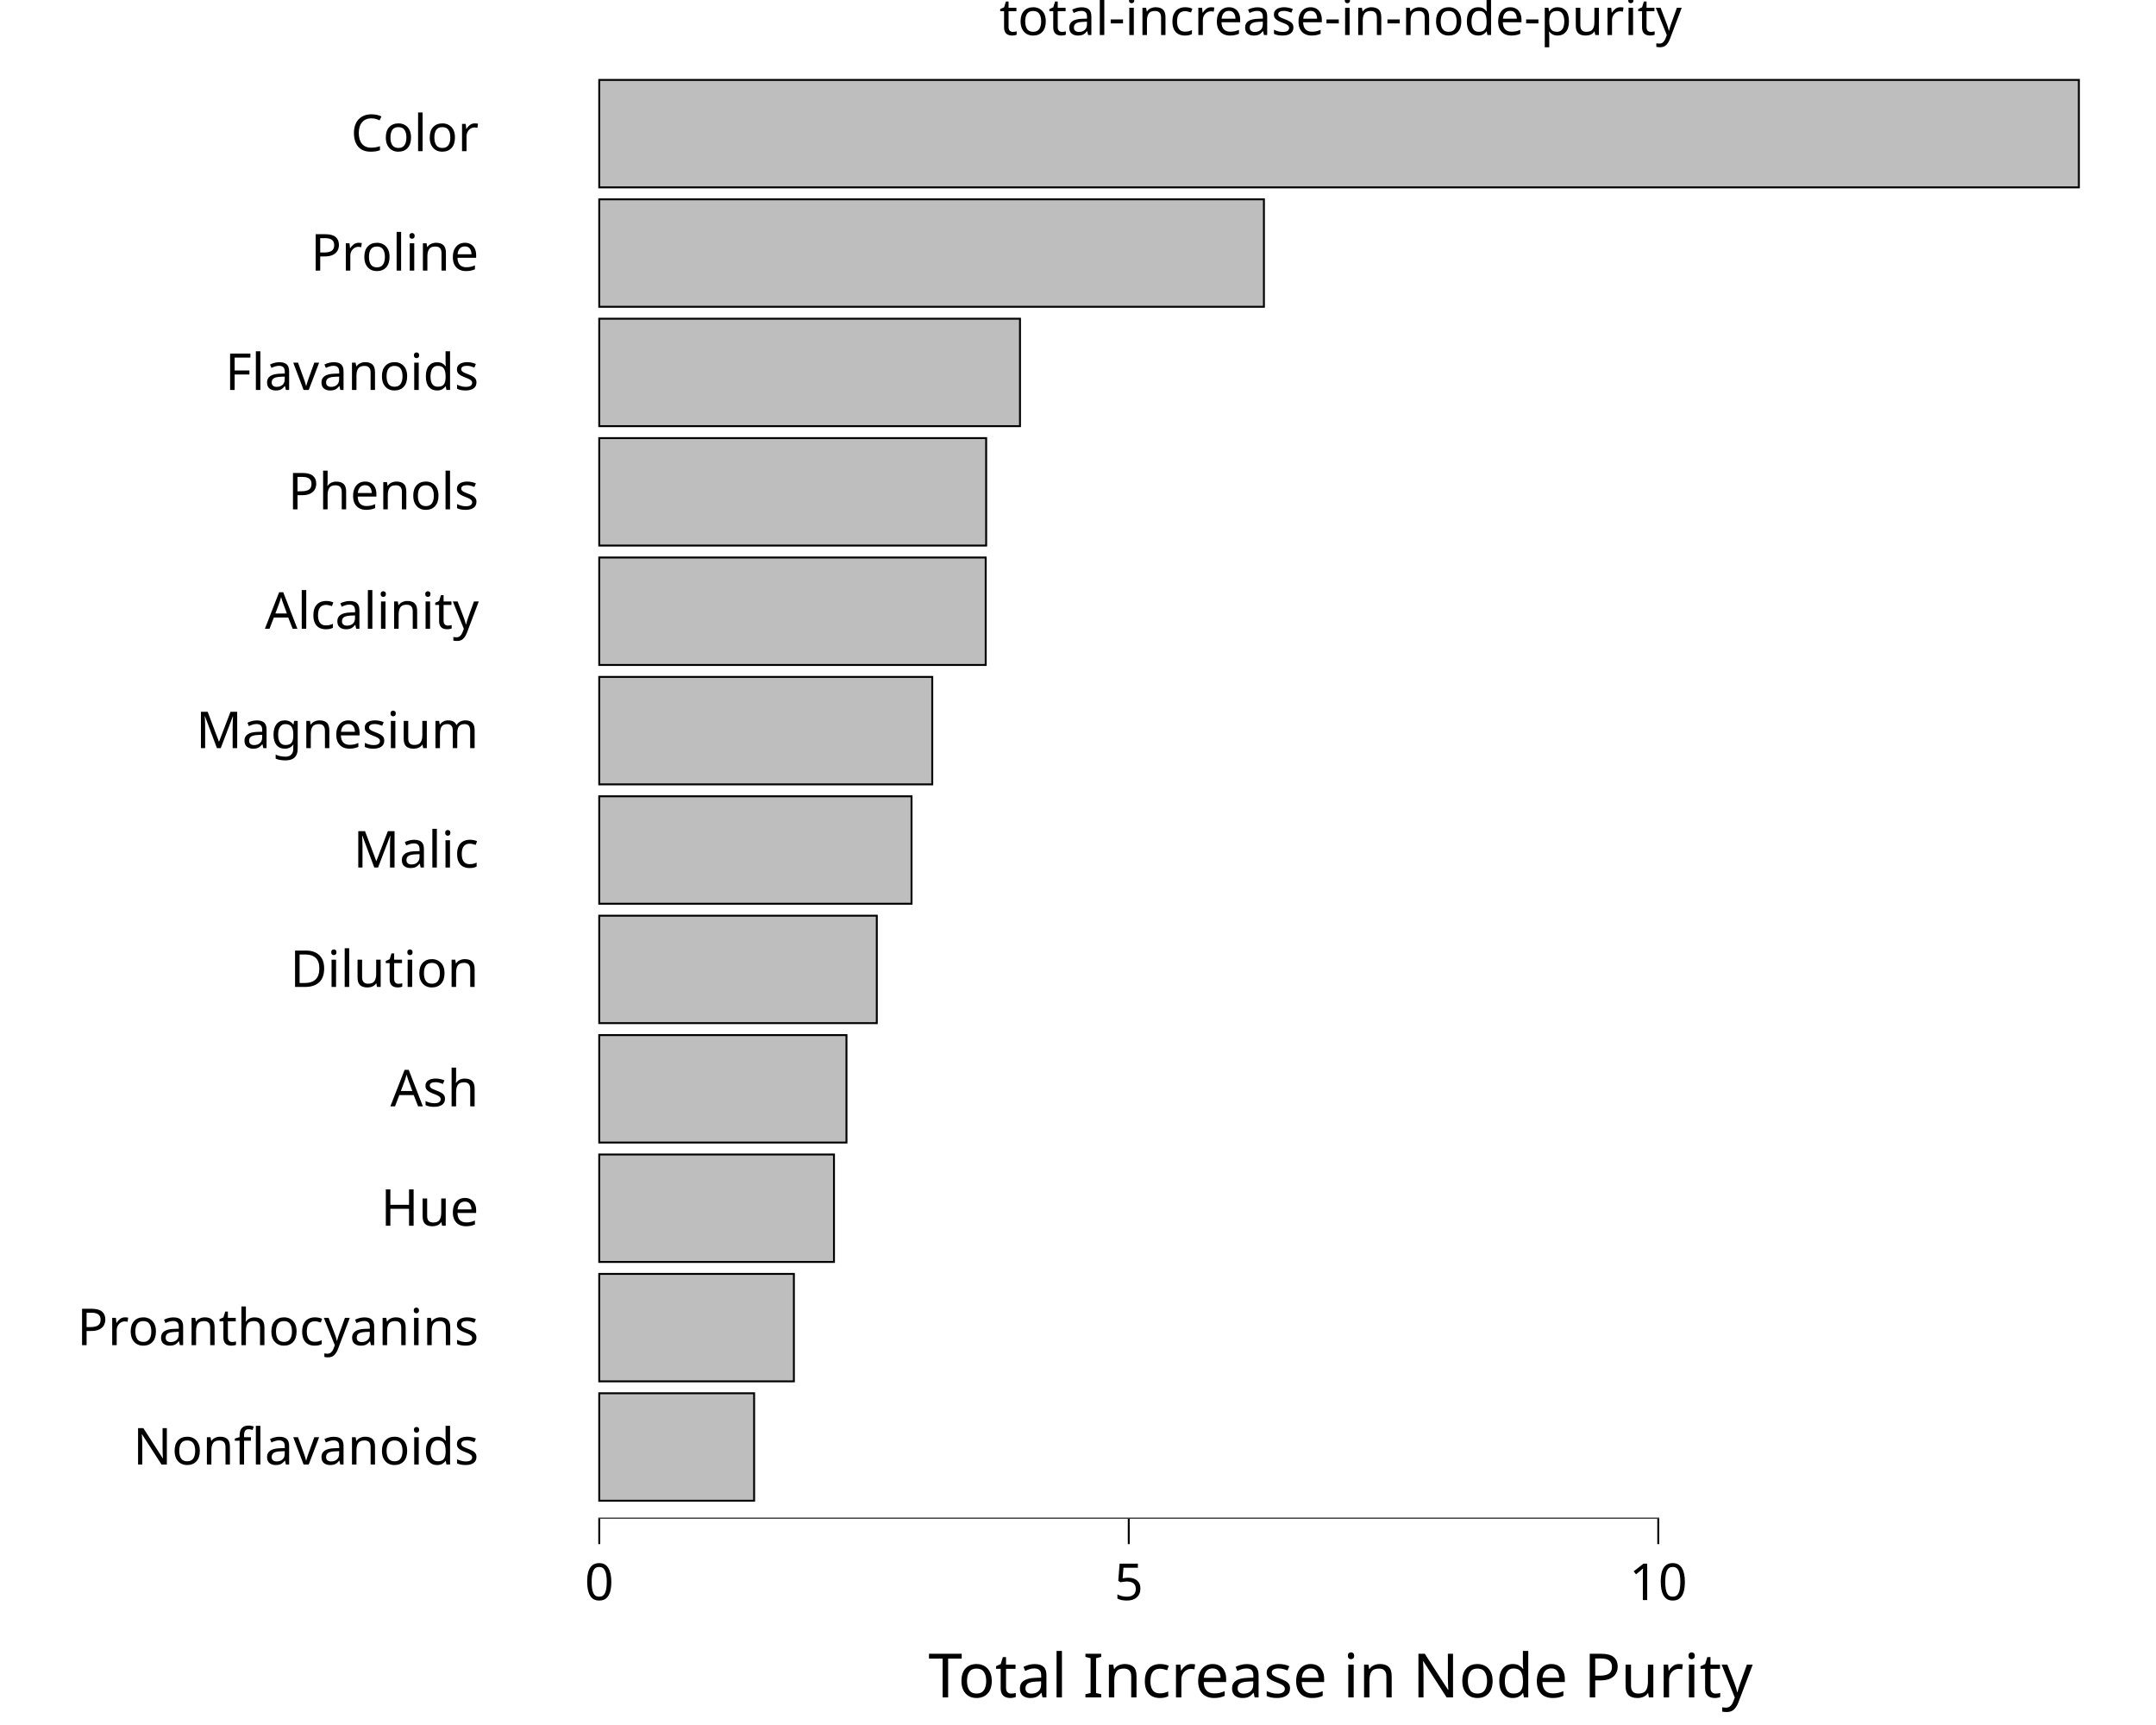
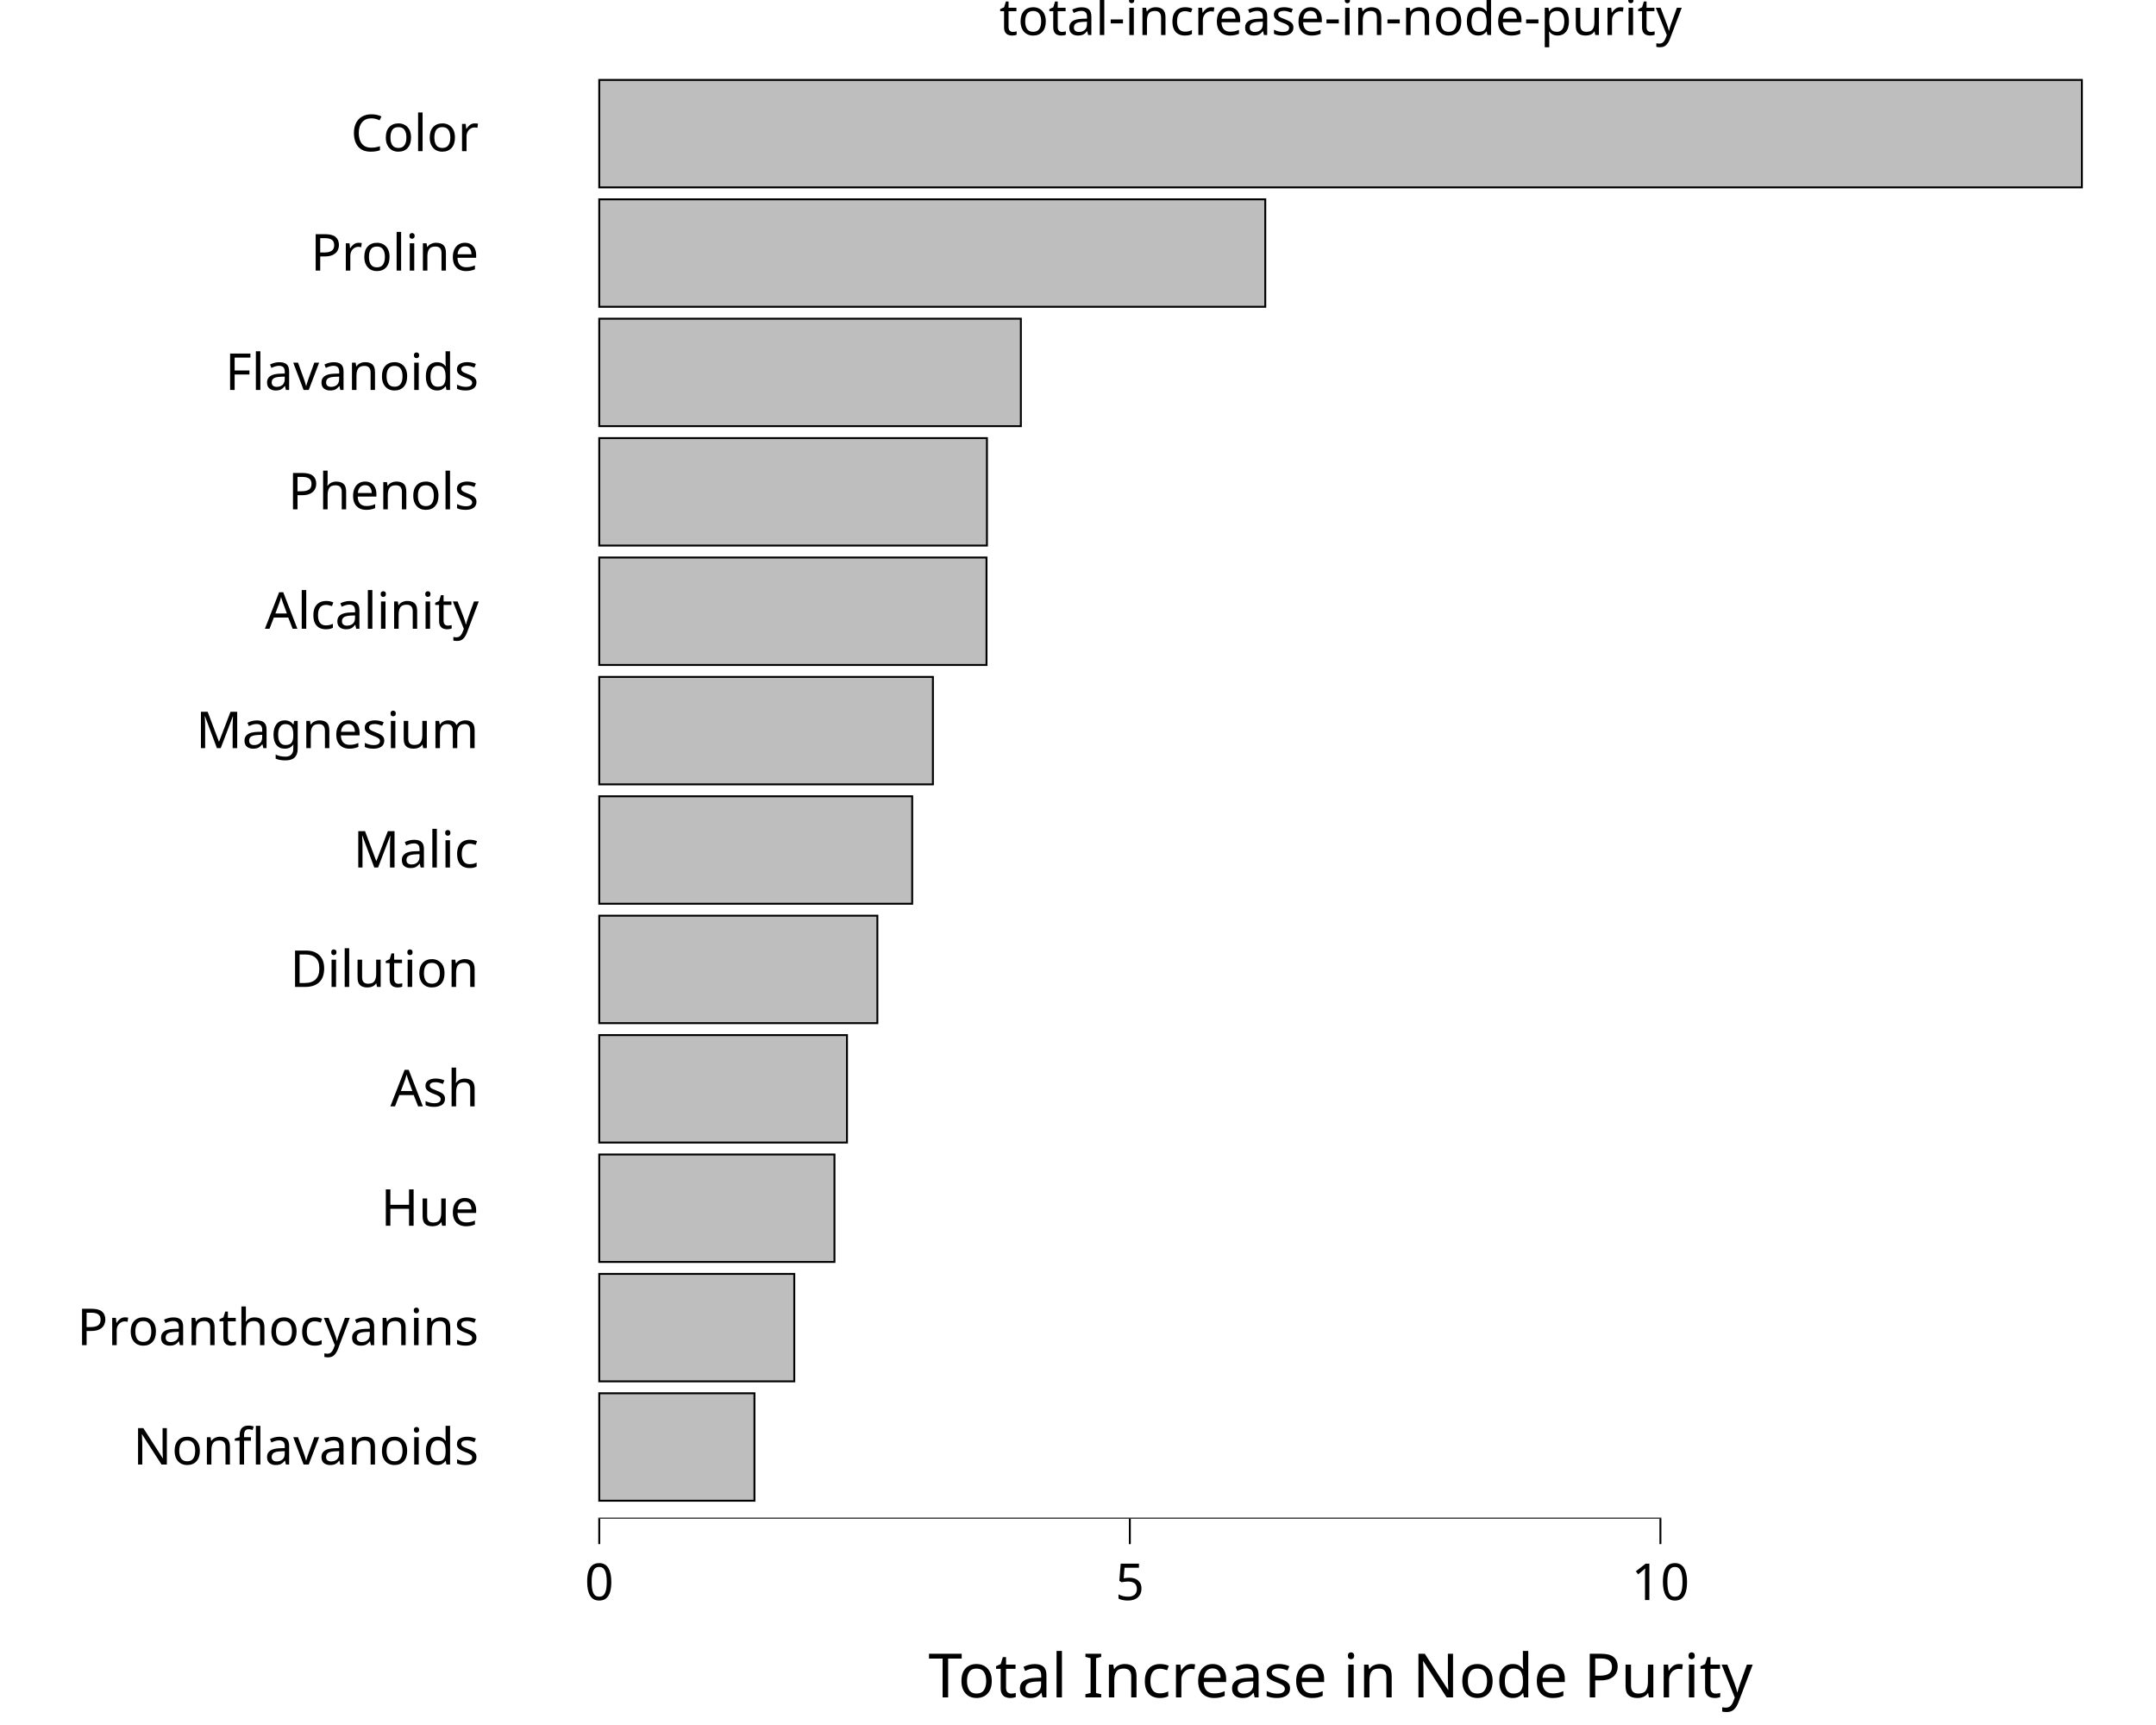
<svg xmlns="http://www.w3.org/2000/svg" class="svglite" data-engine-version="2.0" width="720.00pt" height="576.00pt" viewBox="0 0 720.00 576.00">
  <defs>
    <style type="text/css">
    .svglite line, .svglite polyline, .svglite polygon, .svglite path, .svglite rect, .svglite circle {
      fill: none;
      stroke: #000000;
      stroke-linecap: round;
      stroke-linejoin: round;
      stroke-miterlimit: 10.00;
    }
  </style>
  </defs>
  <rect width="100%" height="100%" style="stroke: none; fill: #FFFFFF;" />
  <defs>
    <clipPath id="cpMC4wMHw3MjAuMDB8MC4wMHw1NzYuMDA=">
      <rect x="0.00" y="0.00" width="720.00" height="576.00" />
    </clipPath>
  </defs>
  <g clip-path="url(#cpMC4wMHw3MjAuMDB8MC4wMHw1NzYuMDA=)">
    <rect x="0.00" y="0.00" width="720.00" height="576.00" style="stroke-width: 10.67; stroke: none;" />
  </g>
  <defs>
    <clipPath id="cpMTc1LjM2fDcyMC4wMHwyMC43MXw1MDcuMDk=">
      <rect x="175.36" y="20.71" width="544.64" height="486.39" />
    </clipPath>
  </defs>
  <g clip-path="url(#cpMTc1LjM2fDcyMC4wMHwyMC43MXw1MDcuMDk=)">
    <rect x="175.36" y="20.71" width="544.64" height="486.39" style="stroke-width: 10.67; stroke: none;" />
-     <rect x="200.12" y="26.69" width="494.12" height="35.88" style="stroke-width: 0.64; stroke-linecap: square; stroke-linejoin: miter; fill: #BEBEBE;" />
-     <rect x="200.12" y="66.56" width="221.97" height="35.88" style="stroke-width: 0.64; stroke-linecap: square; stroke-linejoin: miter; fill: #BEBEBE;" />
-     <rect x="200.12" y="106.42" width="140.51" height="35.88" style="stroke-width: 0.64; stroke-linecap: square; stroke-linejoin: miter; fill: #BEBEBE;" />
-     <rect x="200.12" y="146.29" width="129.21" height="35.88" style="stroke-width: 0.64; stroke-linecap: square; stroke-linejoin: miter; fill: #BEBEBE;" />
-     <rect x="200.12" y="186.16" width="129.06" height="35.88" style="stroke-width: 0.64; stroke-linecap: square; stroke-linejoin: miter; fill: #BEBEBE;" />
-     <rect x="200.12" y="226.03" width="111.21" height="35.88" style="stroke-width: 0.64; stroke-linecap: square; stroke-linejoin: miter; fill: #BEBEBE;" />
-     <rect x="200.12" y="265.89" width="104.29" height="35.88" style="stroke-width: 0.64; stroke-linecap: square; stroke-linejoin: miter; fill: #BEBEBE;" />
-     <rect x="200.12" y="305.76" width="92.69" height="35.88" style="stroke-width: 0.64; stroke-linecap: square; stroke-linejoin: miter; fill: #BEBEBE;" />
-     <rect x="200.12" y="345.63" width="82.56" height="35.88" style="stroke-width: 0.64; stroke-linecap: square; stroke-linejoin: miter; fill: #BEBEBE;" />
-     <rect x="200.12" y="385.50" width="78.39" height="35.88" style="stroke-width: 0.64; stroke-linecap: square; stroke-linejoin: miter; fill: #BEBEBE;" />
-     <rect x="200.12" y="425.37" width="65.00" height="35.88" style="stroke-width: 0.64; stroke-linecap: square; stroke-linejoin: miter; fill: #BEBEBE;" />
-     <rect x="200.12" y="465.23" width="51.72" height="35.88" style="stroke-width: 0.64; stroke-linecap: square; stroke-linejoin: miter; fill: #BEBEBE;" />
-     <line x1="199.80" y1="507.09" x2="554.10" y2="507.09" style="stroke-width: 0.64; stroke-linecap: butt;" />
+     <rect x="200.12" y="26.69" width="495.13" height="35.88" style="stroke-width: 0.64; stroke-linecap: square; stroke-linejoin: miter; fill: #BEBEBE;" />
+     <rect x="200.12" y="66.56" width="222.42" height="35.88" style="stroke-width: 0.64; stroke-linecap: square; stroke-linejoin: miter; fill: #BEBEBE;" />
+     <rect x="200.12" y="106.42" width="140.80" height="35.88" style="stroke-width: 0.64; stroke-linecap: square; stroke-linejoin: miter; fill: #BEBEBE;" />
+     <rect x="200.12" y="146.29" width="129.47" height="35.88" style="stroke-width: 0.64; stroke-linecap: square; stroke-linejoin: miter; fill: #BEBEBE;" />
+     <rect x="200.12" y="186.16" width="129.33" height="35.88" style="stroke-width: 0.64; stroke-linecap: square; stroke-linejoin: miter; fill: #BEBEBE;" />
+     <rect x="200.12" y="226.03" width="111.43" height="35.88" style="stroke-width: 0.64; stroke-linecap: square; stroke-linejoin: miter; fill: #BEBEBE;" />
+     <rect x="200.12" y="265.89" width="104.51" height="35.88" style="stroke-width: 0.64; stroke-linecap: square; stroke-linejoin: miter; fill: #BEBEBE;" />
+     <rect x="200.12" y="305.76" width="92.88" height="35.88" style="stroke-width: 0.64; stroke-linecap: square; stroke-linejoin: miter; fill: #BEBEBE;" />
+     <rect x="200.12" y="345.63" width="82.73" height="35.88" style="stroke-width: 0.64; stroke-linecap: square; stroke-linejoin: miter; fill: #BEBEBE;" />
+     <rect x="200.12" y="385.50" width="78.55" height="35.88" style="stroke-width: 0.64; stroke-linecap: square; stroke-linejoin: miter; fill: #BEBEBE;" />
+     <rect x="200.12" y="425.37" width="65.13" height="35.88" style="stroke-width: 0.64; stroke-linecap: square; stroke-linejoin: miter; fill: #BEBEBE;" />
+     <rect x="200.12" y="465.23" width="51.83" height="35.88" style="stroke-width: 0.64; stroke-linecap: square; stroke-linejoin: miter; fill: #BEBEBE;" />
+     <line x1="199.80" y1="507.09" x2="554.82" y2="507.09" style="stroke-width: 0.64; stroke-linecap: butt;" />
    <rect x="175.36" y="20.71" width="544.64" height="486.39" style="stroke-width: 0.00; stroke: none;" />
  </g>
  <g clip-path="url(#cpMC4wMHw3MjAuMDB8MC4wMHw1NzYuMDA=)">
    <polyline points="175.36,507.09 175.36,20.71 " style="stroke-width: 0.00; stroke: none; stroke-linecap: butt;" />
    <text x="159.88" y="489.02" text-anchor="end" style="font-size: 17.00px; font-family: sans;" textLength="107.75px" lengthAdjust="spacingAndGlyphs">Nonflavanoids</text>
    <text x="159.88" y="449.16" text-anchor="end" style="font-size: 17.00px; font-family: sans;" textLength="126.66px" lengthAdjust="spacingAndGlyphs">Proanthocyanins</text>
    <text x="159.88" y="409.29" text-anchor="end" style="font-size: 17.00px; font-family: sans;" textLength="31.19px" lengthAdjust="spacingAndGlyphs">Hue</text>
    <text x="159.88" y="369.42" text-anchor="end" style="font-size: 17.00px; font-family: sans;" textLength="29.30px" lengthAdjust="spacingAndGlyphs">Ash</text>
    <text x="159.88" y="329.55" text-anchor="end" style="font-size: 17.00px; font-family: sans;" textLength="56.69px" lengthAdjust="spacingAndGlyphs">Dilution</text>
    <text x="159.88" y="289.68" text-anchor="end" style="font-size: 17.00px; font-family: sans;" textLength="39.68px" lengthAdjust="spacingAndGlyphs">Malic</text>
    <text x="159.88" y="249.82" text-anchor="end" style="font-size: 17.00px; font-family: sans;" textLength="87.89px" lengthAdjust="spacingAndGlyphs">Magnesium</text>
    <text x="159.88" y="209.95" text-anchor="end" style="font-size: 17.00px; font-family: sans;" textLength="67.09px" lengthAdjust="spacingAndGlyphs">Alcalinity</text>
    <text x="159.88" y="170.08" text-anchor="end" style="font-size: 17.00px; font-family: sans;" textLength="61.44px" lengthAdjust="spacingAndGlyphs">Phenols</text>
    <text x="159.88" y="130.21" text-anchor="end" style="font-size: 17.00px; font-family: sans;" textLength="82.22px" lengthAdjust="spacingAndGlyphs">Flavanoids</text>
    <text x="159.88" y="90.35" text-anchor="end" style="font-size: 17.00px; font-family: sans;" textLength="52.92px" lengthAdjust="spacingAndGlyphs">Proline</text>
    <text x="159.88" y="50.48" text-anchor="end" style="font-size: 17.00px; font-family: sans;" textLength="40.63px" lengthAdjust="spacingAndGlyphs">Color</text>
    <polyline points="175.36,507.09 720.00,507.09 " style="stroke-width: 0.00; stroke: none; stroke-linecap: butt;" />
    <polyline points="200.12,515.60 200.12,507.09 " style="stroke-width: 0.64; stroke-linecap: butt;" />
-     <polyline points="376.95,515.60 376.95,507.09 " style="stroke-width: 0.64; stroke-linecap: butt;" />
-     <polyline points="553.78,515.60 553.78,507.09 " style="stroke-width: 0.64; stroke-linecap: butt;" />
+     <polyline points="377.31,515.60 377.31,507.09 " style="stroke-width: 0.64; stroke-linecap: butt;" />
+     <polyline points="554.50,515.60 554.50,507.09 " style="stroke-width: 0.64; stroke-linecap: butt;" />
    <text x="200.12" y="534.27" text-anchor="middle" style="font-size: 17.00px; font-family: sans;" textLength="9.46px" lengthAdjust="spacingAndGlyphs">0</text>
-     <text x="376.95" y="534.27" text-anchor="middle" style="font-size: 17.00px; font-family: sans;" textLength="9.46px" lengthAdjust="spacingAndGlyphs">5</text>
-     <text x="553.78" y="534.27" text-anchor="middle" style="font-size: 17.00px; font-family: sans;" textLength="18.91px" lengthAdjust="spacingAndGlyphs">10</text>
+     <text x="377.31" y="534.27" text-anchor="middle" style="font-size: 17.00px; font-family: sans;" textLength="9.46px" lengthAdjust="spacingAndGlyphs">5</text>
+     <text x="554.50" y="534.27" text-anchor="middle" style="font-size: 17.00px; font-family: sans;" textLength="18.91px" lengthAdjust="spacingAndGlyphs">10</text>
    <text x="447.68" y="566.78" text-anchor="middle" style="font-size: 20.40px; font-family: sans;" textLength="263.09px" lengthAdjust="spacingAndGlyphs">Total Increase in Node Purity</text>
    <text x="447.68" y="11.70" text-anchor="middle" style="font-size: 17.00px; font-family: sans;" textLength="211.67px" lengthAdjust="spacingAndGlyphs">total-increase-in-node-purity</text>
  </g>
</svg>
